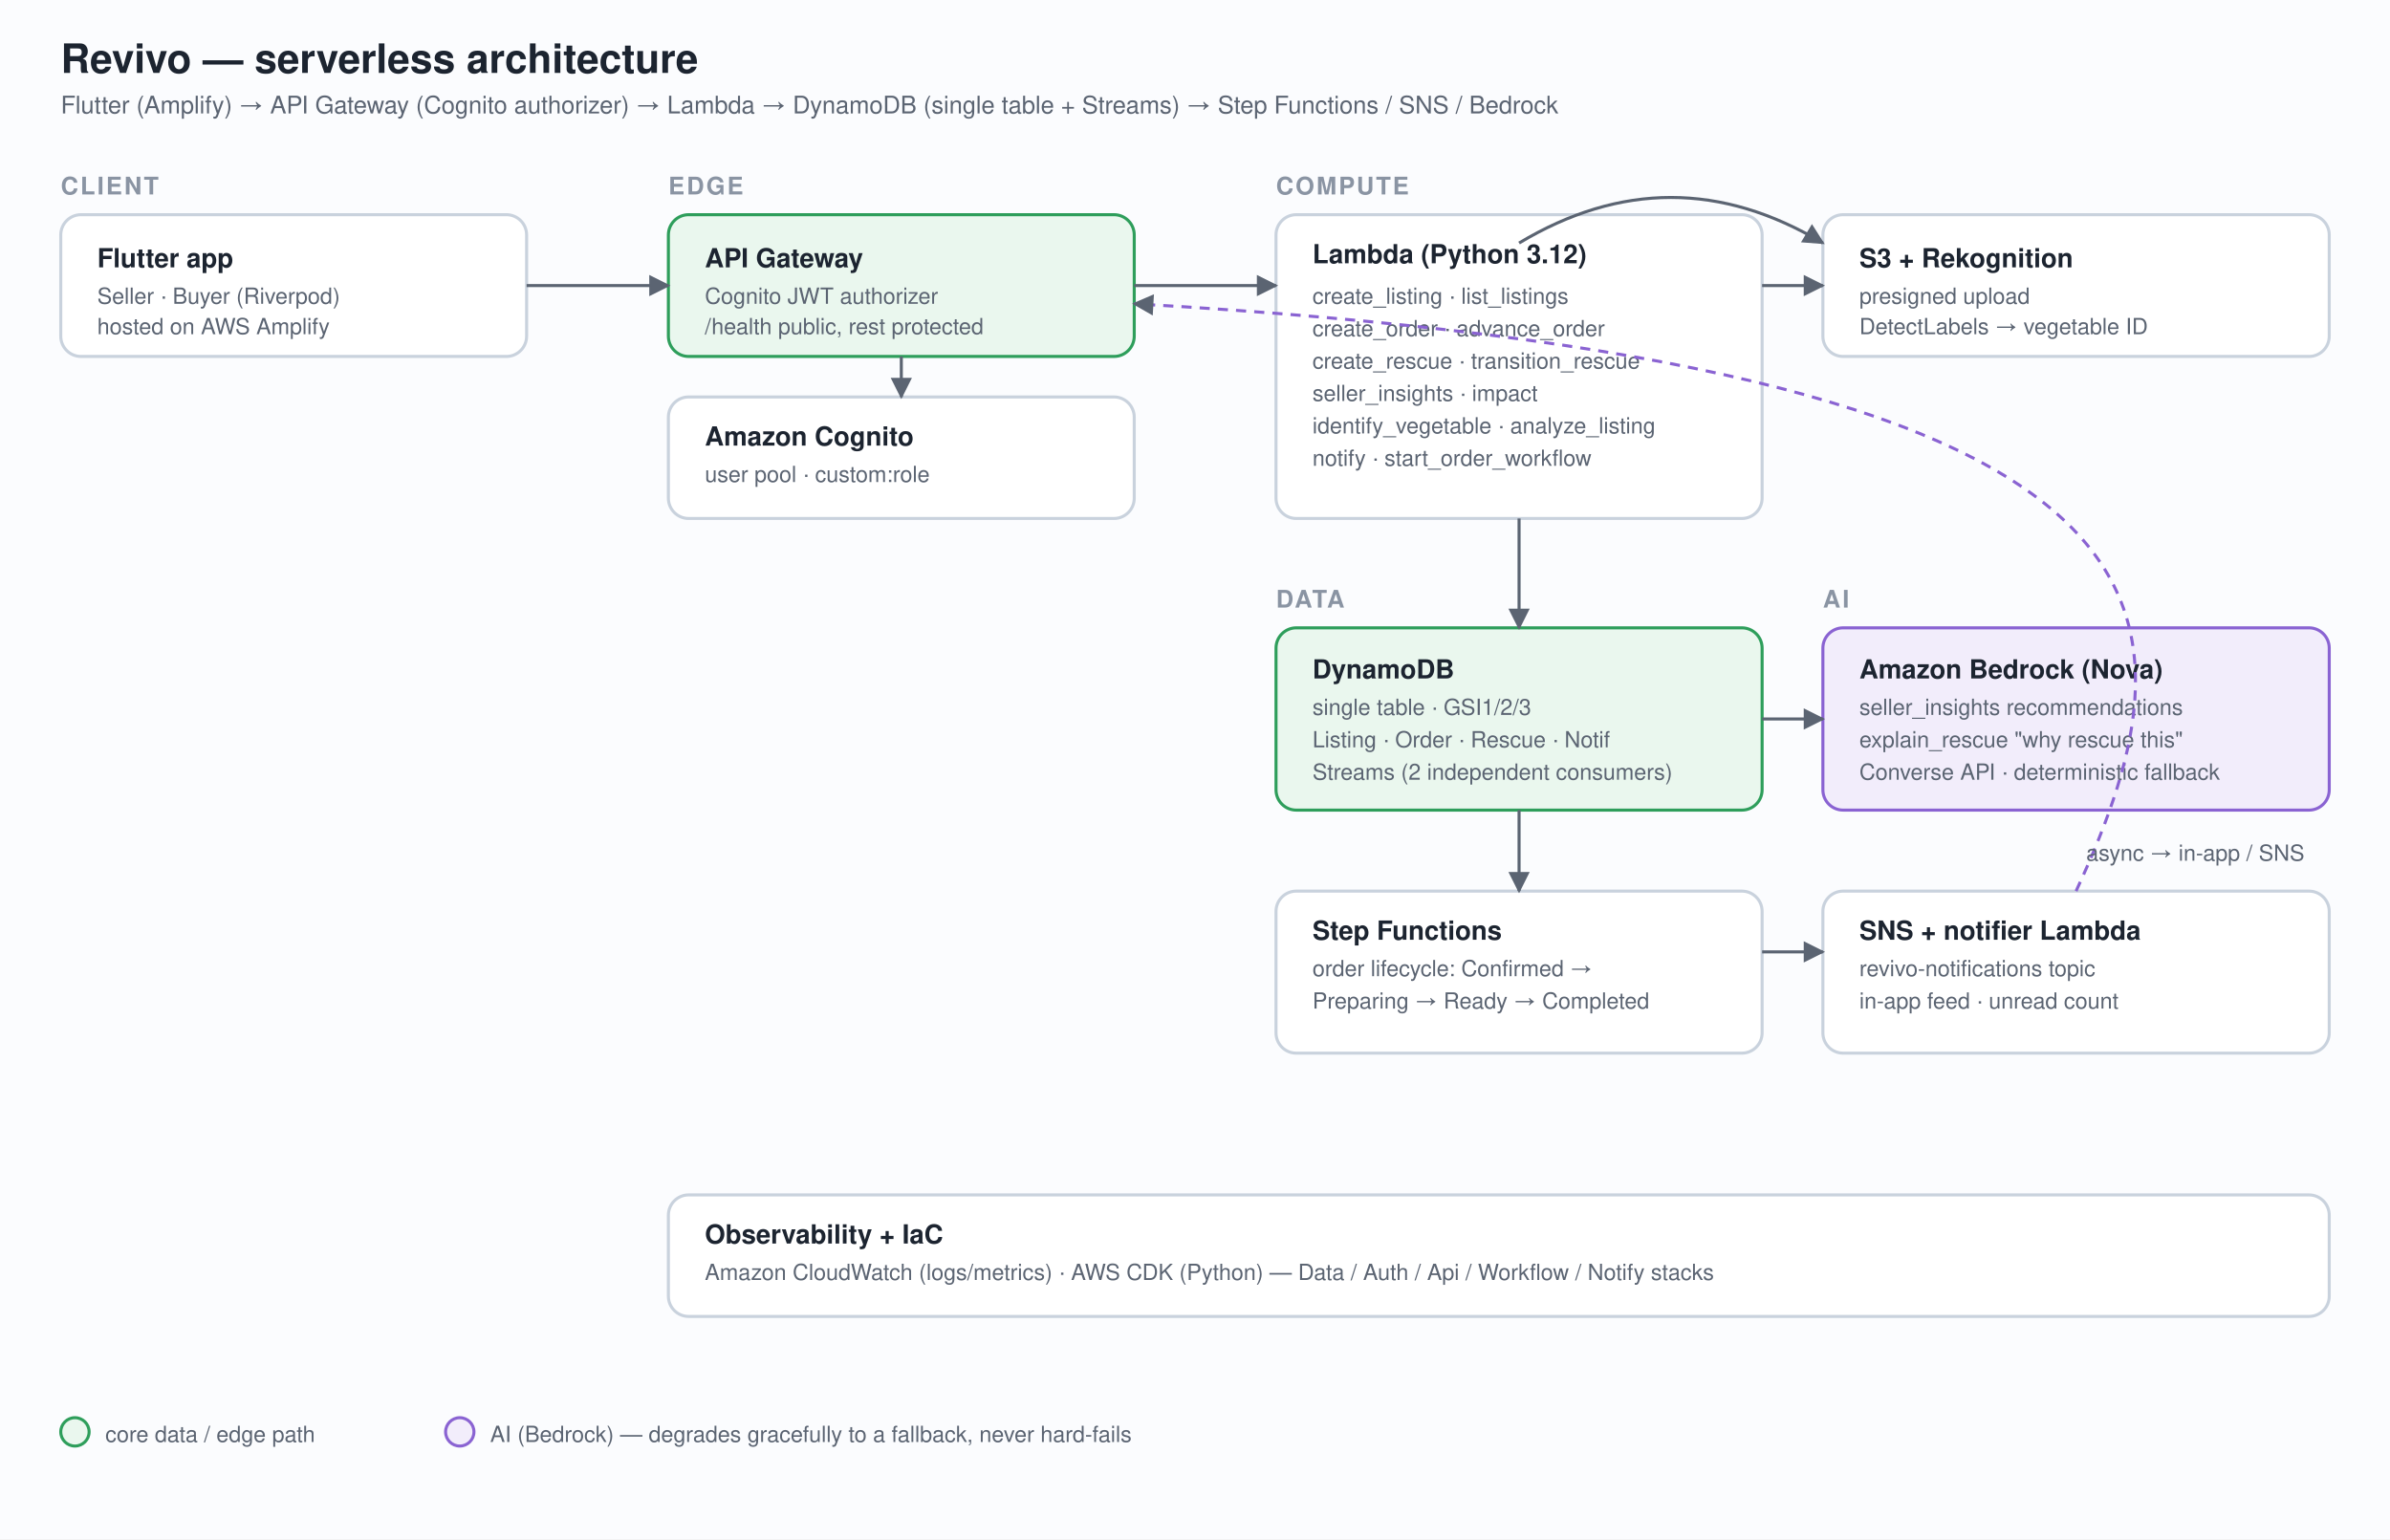
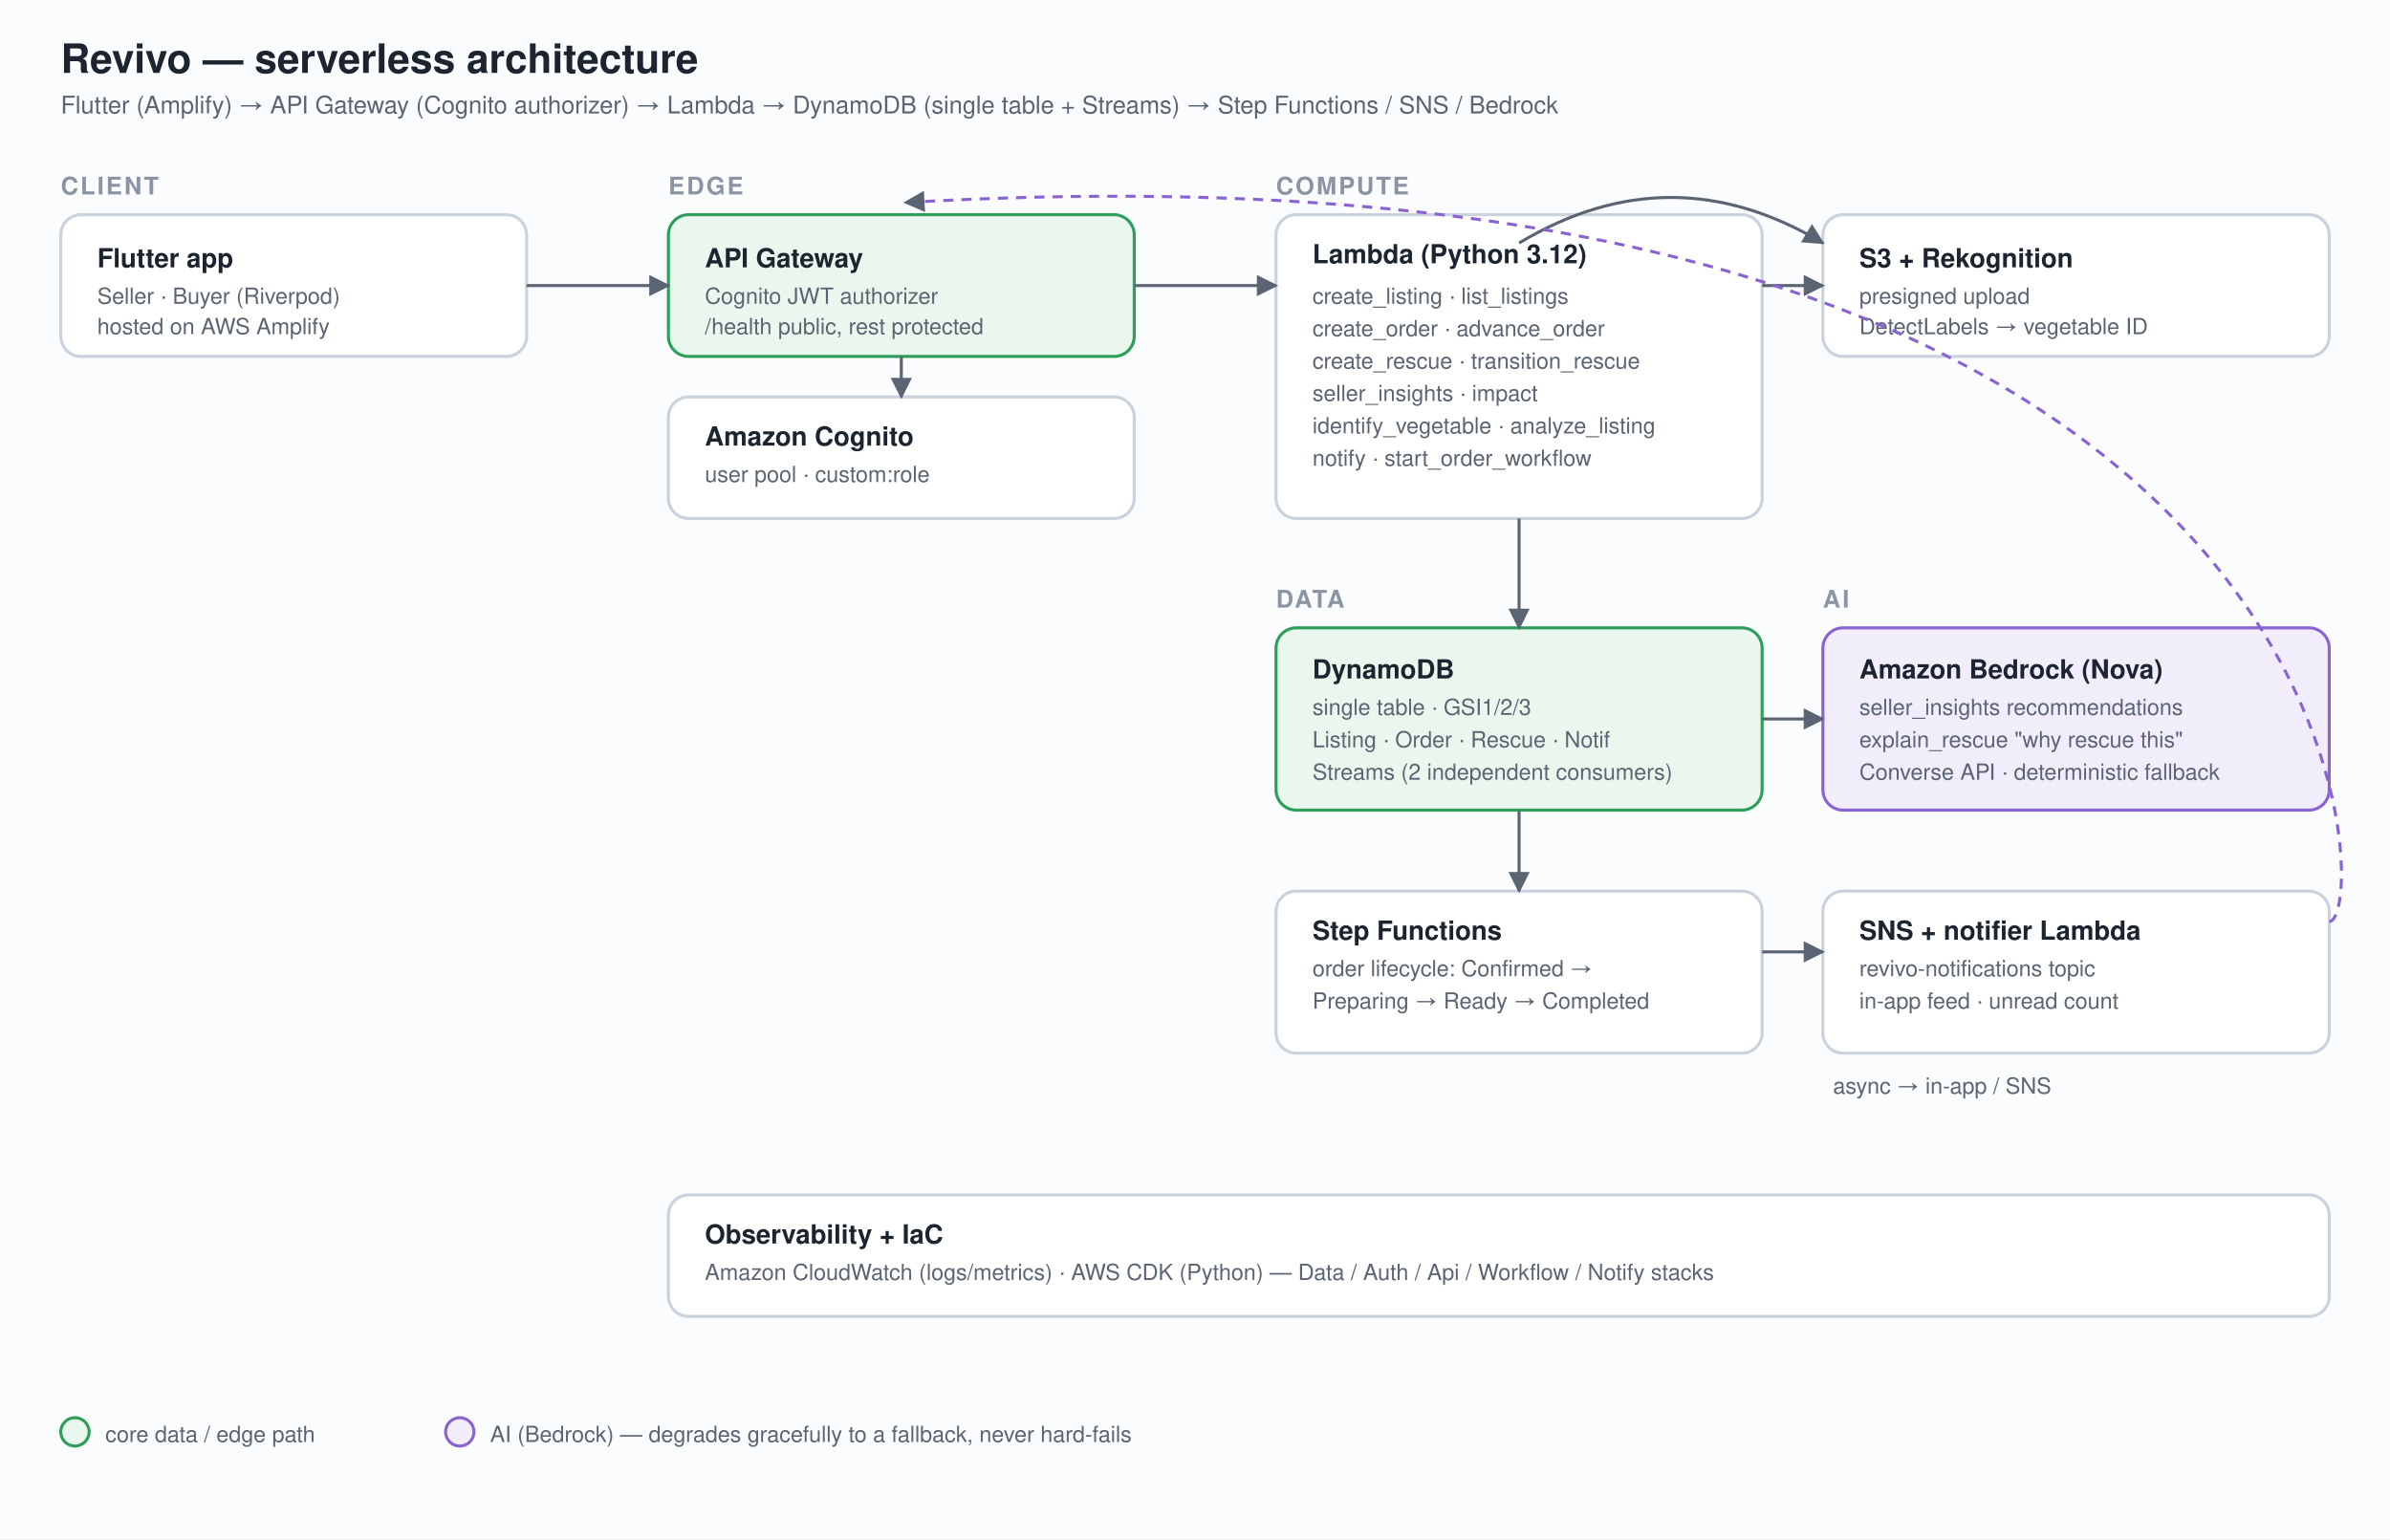
<svg xmlns="http://www.w3.org/2000/svg" viewBox="0 0 1180 760" font-family="'Segoe UI', Helvetica, Arial, sans-serif">
  <defs>
    <marker id="arrow" viewBox="0 0 10 10" refX="9" refY="5" markerWidth="7" markerHeight="7" orient="auto-start-reverse">
      <path d="M0,0 L10,5 L0,10 z" fill="#5b6472" />
    </marker>
    <style>
      .box { fill:#ffffff; stroke:#c9d2dd; stroke-width:1.5; rx:10; }
      .box-accent { fill:#eaf7ee; stroke:#2e9e5b; stroke-width:1.5; rx:10; }
      .box-ai { fill:#f2edfb; stroke:#8a63d2; stroke-width:1.5; rx:10; }
      .title { font-size:20px; font-weight:700; fill:#1c2430; }
      .sub { font-size:12px; fill:#5b6472; }
      .label { font-size:13px; font-weight:600; fill:#1c2430; }
      .label-sm { font-size:11px; fill:#5b6472; }
      .edge { stroke:#5b6472; stroke-width:1.5; fill:none; marker-end:url(#arrow); }
      .edge-dashed { stroke:#8a63d2; stroke-width:1.5; fill:none; marker-end:url(#arrow); stroke-dasharray:5,4; }
      .section { font-size:12px; font-weight:700; fill:#8a94a3; letter-spacing:1px; }
    </style>
  </defs>
  <rect width="1180" height="760" fill="#fbfcfe" />
  <text x="30" y="36" class="title">Revivo — serverless architecture</text>
  <text x="30" y="56" class="sub">Flutter (Amplify) → API Gateway (Cognito authorizer) → Lambda → DynamoDB (single table + Streams) → Step Functions / SNS / Bedrock</text>
  <text x="30" y="96" class="section">CLIENT</text>
  <rect x="30" y="106" width="230" height="70" class="box" />
  <text x="48" y="132" class="label">Flutter app</text>
  <text x="48" y="150" class="label-sm">Seller · Buyer (Riverpod)</text>
  <text x="48" y="165" class="label-sm">hosted on AWS Amplify</text>
  <text x="330" y="96" class="section">EDGE</text>
  <rect x="330" y="106" width="230" height="70" class="box-accent" />
  <text x="348" y="132" class="label">API Gateway</text>
  <text x="348" y="150" class="label-sm">Cognito JWT authorizer</text>
  <text x="348" y="165" class="label-sm">/health public, rest protected</text>
  <rect x="330" y="196" width="230" height="60" class="box" />
  <text x="348" y="220" class="label">Amazon Cognito</text>
  <text x="348" y="238" class="label-sm">user pool · custom:role</text>
  <text x="630" y="96" class="section">COMPUTE</text>
  <rect x="630" y="106" width="240" height="150" class="box" />
  <text x="648" y="130" class="label">Lambda (Python 3.12)</text>
  <text x="648" y="150" class="label-sm">create_listing · list_listings</text>
  <text x="648" y="166" class="label-sm">create_order · advance_order</text>
  <text x="648" y="182" class="label-sm">create_rescue · transition_rescue</text>
  <text x="648" y="198" class="label-sm">seller_insights · impact</text>
  <text x="648" y="214" class="label-sm">identify_vegetable · analyze_listing</text>
  <text x="648" y="230" class="label-sm">notify · start_order_workflow</text>
  <rect x="900" y="106" width="250" height="70" class="box" />
  <text x="918" y="132" class="label">S3 + Rekognition</text>
  <text x="918" y="150" class="label-sm">presigned upload</text>
  <text x="918" y="165" class="label-sm">DetectLabels → vegetable ID</text>
  <text x="630" y="300" class="section">DATA</text>
  <rect x="630" y="310" width="240" height="90" class="box-accent" />
  <text x="648" y="335" class="label">DynamoDB</text>
  <text x="648" y="353" class="label-sm">single table · GSI1/2/3</text>
  <text x="648" y="369" class="label-sm">Listing · Order · Rescue · Notif</text>
  <text x="648" y="385" class="label-sm">Streams (2 independent consumers)</text>
  <rect x="630" y="440" width="240" height="80" class="box" />
  <text x="648" y="464" class="label">Step Functions</text>
  <text x="648" y="482" class="label-sm">order lifecycle: Confirmed →</text>
  <text x="648" y="498" class="label-sm">Preparing → Ready → Completed</text>
  <rect x="900" y="440" width="250" height="80" class="box" />
  <text x="918" y="464" class="label">SNS + notifier Lambda</text>
  <text x="918" y="482" class="label-sm">revivo-notifications topic</text>
  <text x="918" y="498" class="label-sm">in-app feed · unread count</text>
  <text x="900" y="300" class="section">AI</text>
  <rect x="900" y="310" width="250" height="90" class="box-ai" />
  <text x="918" y="335" class="label">Amazon Bedrock (Nova)</text>
  <text x="918" y="353" class="label-sm">seller_insights recommendations</text>
  <text x="918" y="369" class="label-sm">explain_rescue "why rescue this"</text>
  <text x="918" y="385" class="label-sm">Converse API · deterministic fallback</text>
  <rect x="330" y="590" width="820" height="60" class="box" />
  <text x="348" y="614" class="label">Observability + IaC</text>
  <text x="348" y="632" class="label-sm">Amazon CloudWatch (logs/metrics) · AWS CDK (Python) — Data / Auth / Api / Workflow / Notify stacks</text>
  <path class="edge" d="M260,141 H330" />
  <path class="edge" d="M445,176 V196" />
  <path class="edge" d="M560,141 H630" />
  <path class="edge" d="M870,141 H900" />
  <path class="edge" d="M750,256 V310" />
  <path class="edge" d="M750,400 V440" />
  <path class="edge" d="M870,470 H900" />
  <path class="edge" d="M870,355 H900" />
  <path class="edge" d="M750,120 C800,90 850,90 900,120" />
-   <path class="edge-dashed" d="M1025,440 C1090,300 1090,180 560,150" />
-   <text x="1030" y="425" class="label-sm" fill="#8a63d2">async → in-app / SNS</text>
+   <path class="edge-dashed" d="M1150,455 C1172,455 1172,58 447,100" />
+   <text x="905" y="540" class="label-sm" fill="#8a63d2">async → in-app / SNS</text>
  <rect x="30" y="700" width="14" height="14" class="box-accent" />
  <text x="52" y="712" class="label-sm">core data / edge path</text>
  <rect x="220" y="700" width="14" height="14" class="box-ai" />
  <text x="242" y="712" class="label-sm">AI (Bedrock) — degrades gracefully to a fallback, never hard-fails</text>
</svg>
